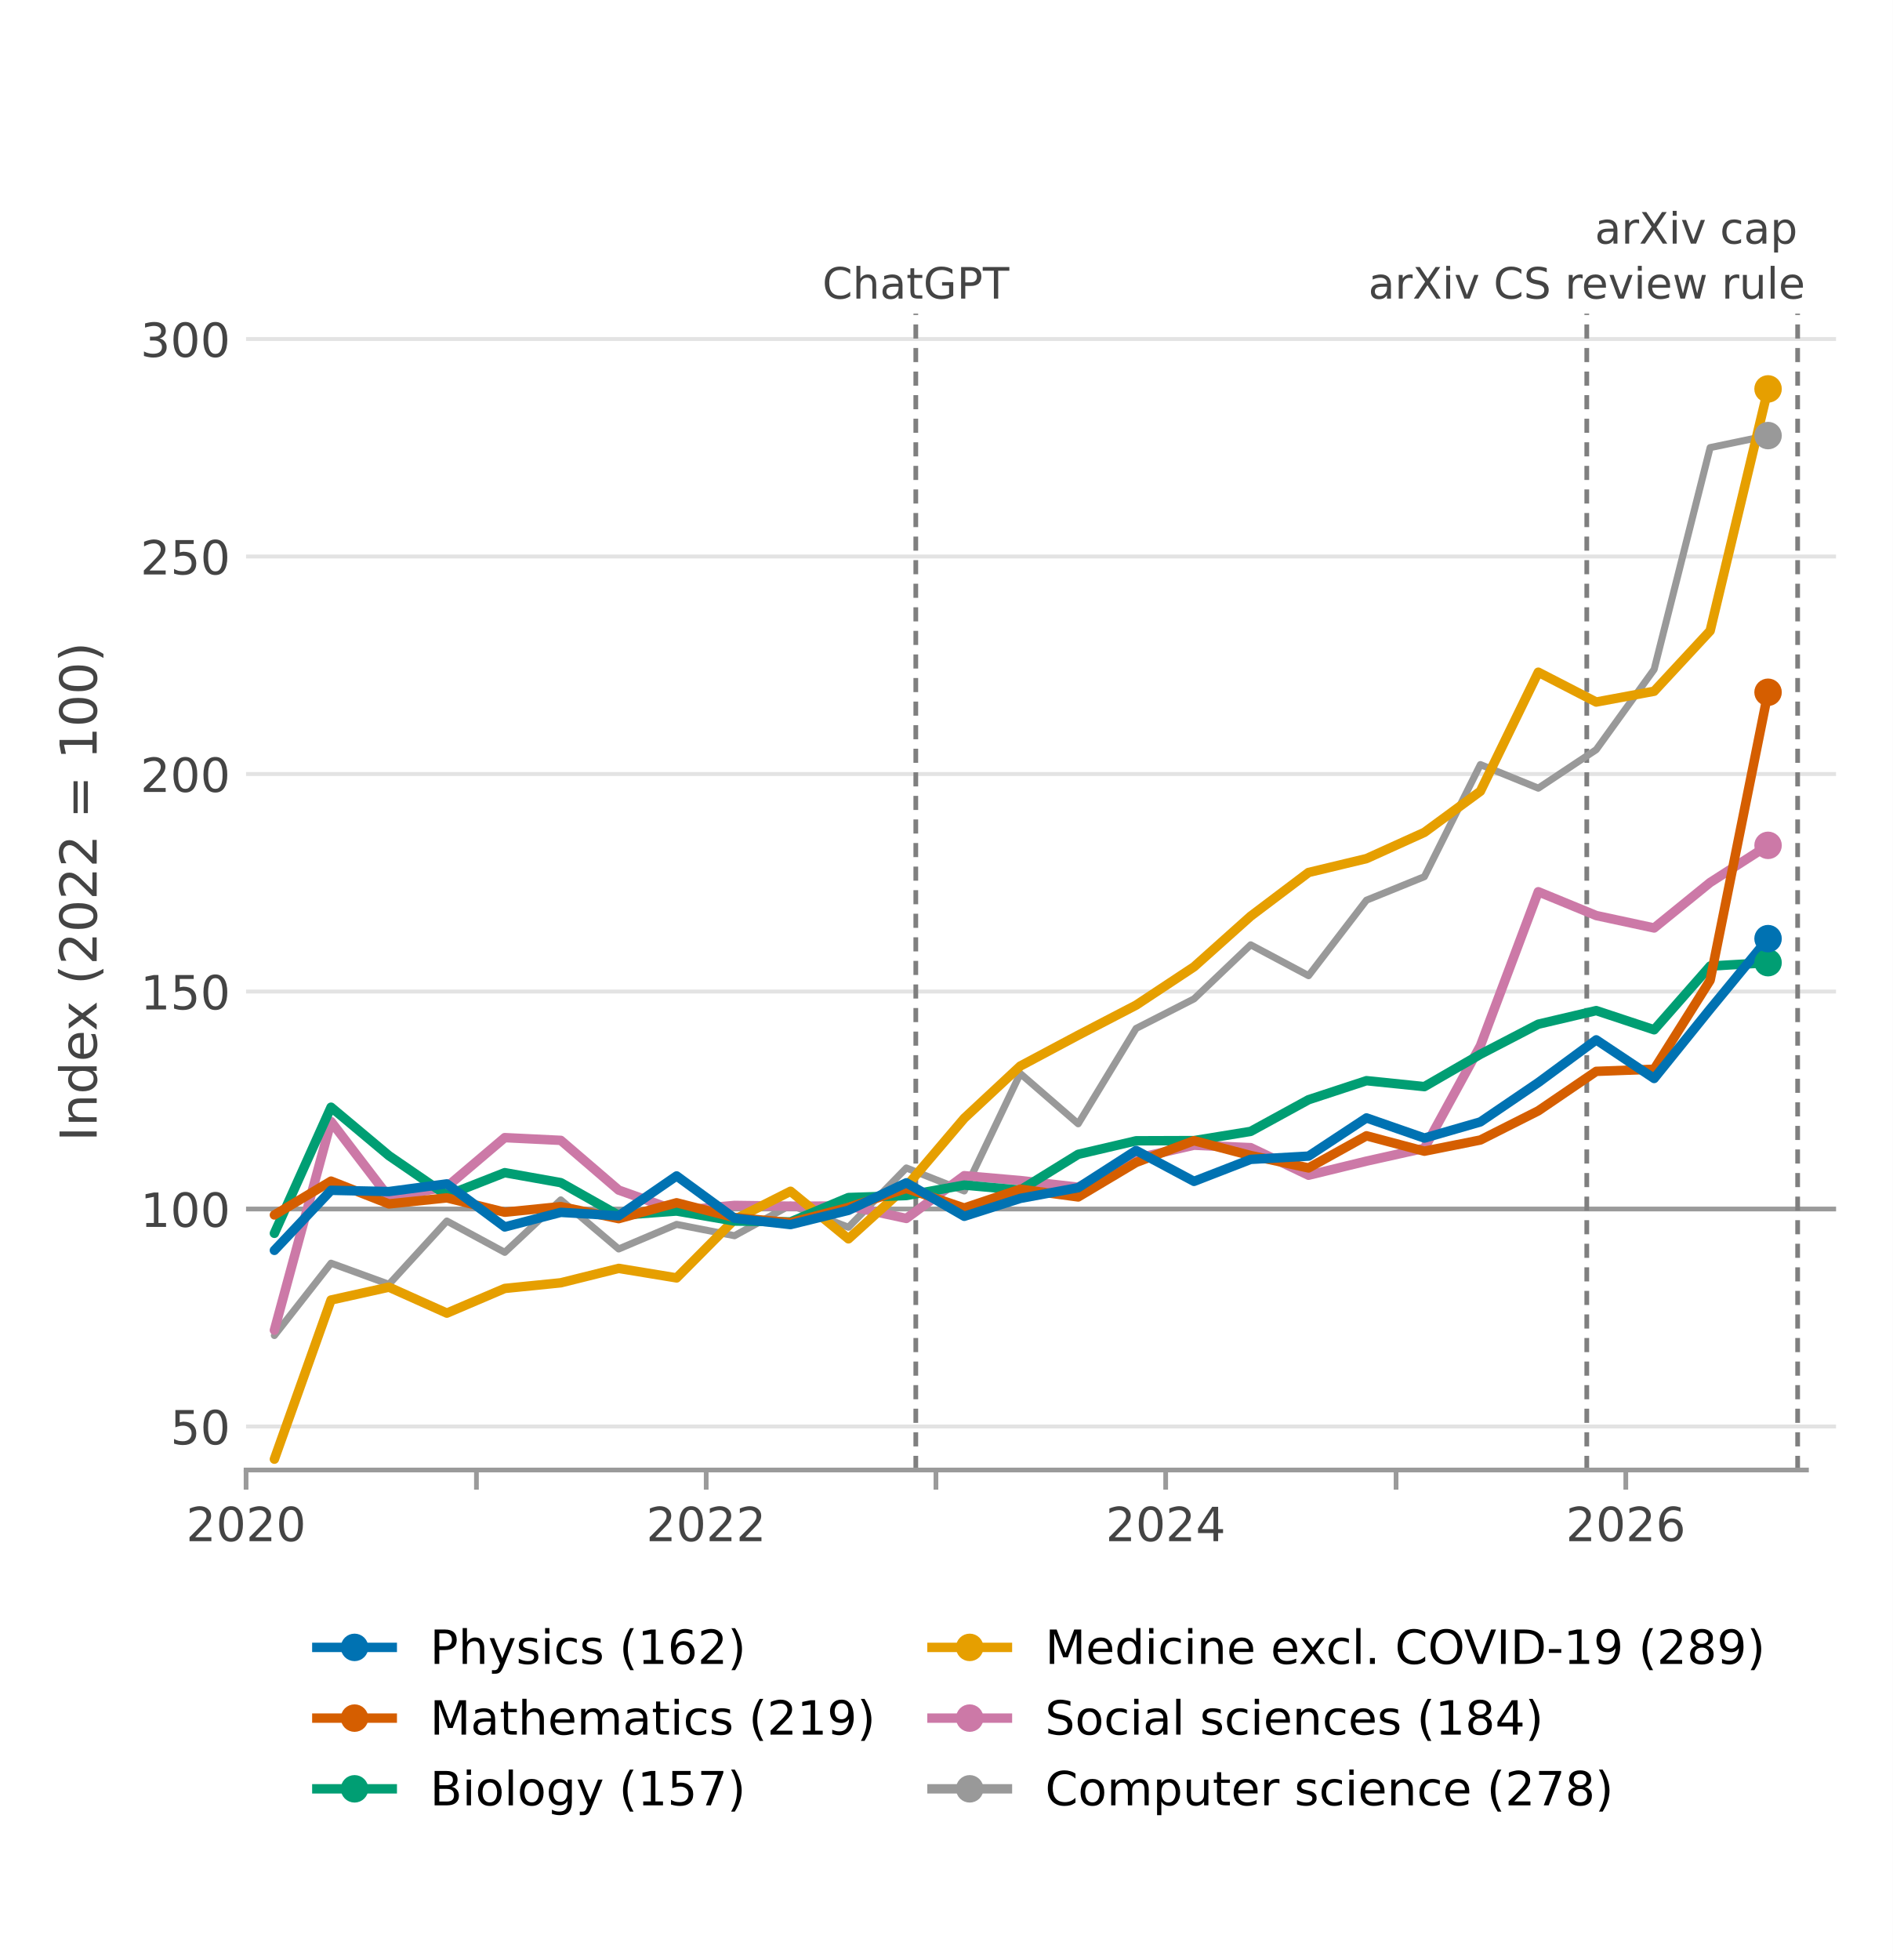
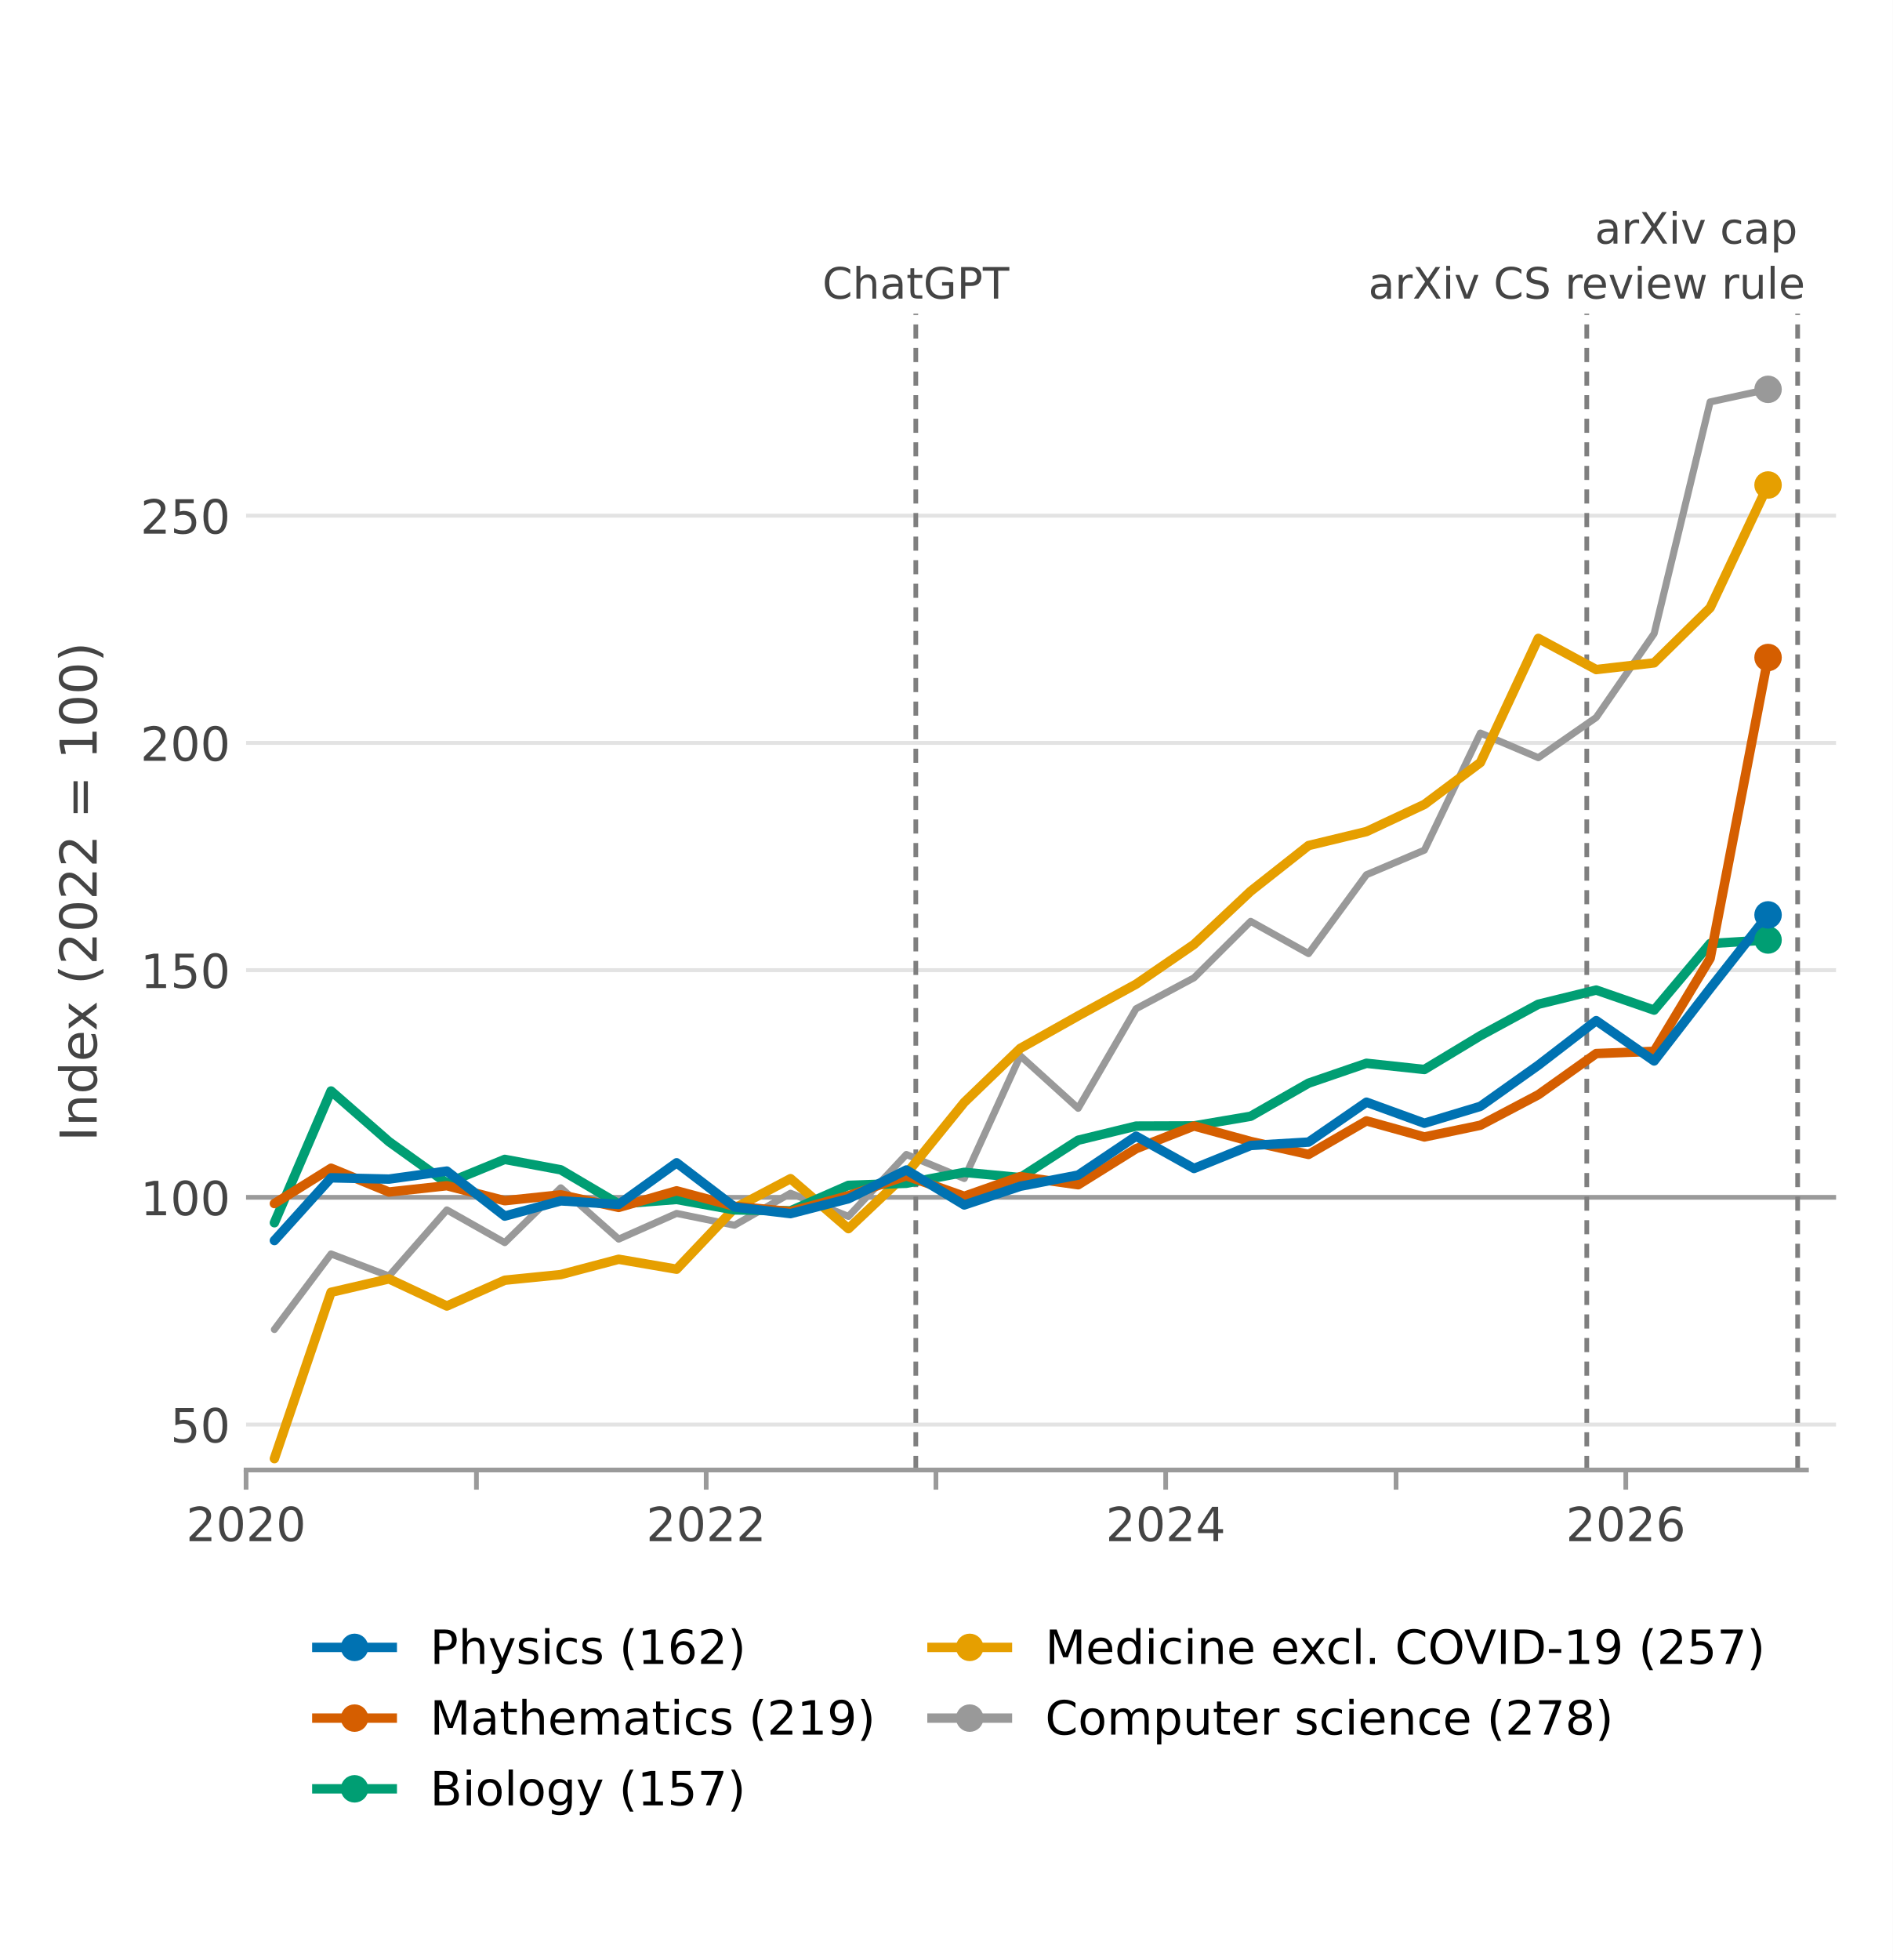
<svg xmlns="http://www.w3.org/2000/svg" xmlns:xlink="http://www.w3.org/1999/xlink" width="240.945pt" height="249.449pt" viewBox="0 0 240.945 249.449" version="1.1">
  <defs>
    <style type="text/css">*{stroke-linejoin: round; stroke-linecap: butt}</style>
  </defs>
  <g id="figure_1">
    <g id="patch_1">
      <path d="M 0 249.449  L 240.945 249.449  L 240.945 0  L 0 0  z " style="fill: #ffffff" />
    </g>
    <g id="axes_1">
      <g id="patch_2">
        <path d="M 31.323 187.087  L 233.717 187.087  L 233.717 39.912  L 31.323 39.912  z " style="fill: #ffffff" />
      </g>
      <g id="matplotlib.axis_1">
        <g id="xtick_1">
          <g id="line2d_1">
            <defs>
-               <path id="mcc91f62df5" d="M 0 0  L 0 2.5  " style="stroke: #9a9a9a; stroke-width: 0.6" />
+               <path id="m6c38c28e8c" d="M 0 0  L 0 2.5  " style="stroke: #9a9a9a; stroke-width: 0.6" />
            </defs>
            <g>
-               <use xlink:href="#mcc91f62df5" x="31.323" y="187.087" style="fill: #9a9a9a; stroke: #9a9a9a; stroke-width: 0.6" />
+               <use xlink:href="#m6c38c28e8c" x="31.323" y="187.087" style="fill: #9a9a9a; stroke: #9a9a9a; stroke-width: 0.6" />
            </g>
          </g>
          <g id="text_1">
            <text style="font-size: 6px; font-family: 'DejaVu Sans'; text-anchor: middle; fill: #444444" x="31.323" y="196.145" transform="rotate(-0 31.32284 196.1452)">2020</text>
          </g>
        </g>
        <g id="xtick_2">
          <g id="line2d_2">
            <g>
-               <use xlink:href="#mcc91f62df5" x="60.648" y="187.087" style="fill: #9a9a9a; stroke: #9a9a9a; stroke-width: 0.6" />
+               <use xlink:href="#m6c38c28e8c" x="60.648" y="187.087" style="fill: #9a9a9a; stroke: #9a9a9a; stroke-width: 0.6" />
            </g>
          </g>
        </g>
        <g id="xtick_3">
          <g id="line2d_3">
            <g>
-               <use xlink:href="#mcc91f62df5" x="89.894" y="187.087" style="fill: #9a9a9a; stroke: #9a9a9a; stroke-width: 0.6" />
+               <use xlink:href="#m6c38c28e8c" x="89.894" y="187.087" style="fill: #9a9a9a; stroke: #9a9a9a; stroke-width: 0.6" />
            </g>
          </g>
          <g id="text_2">
            <text style="font-size: 6px; font-family: 'DejaVu Sans'; text-anchor: middle; fill: #444444" x="89.894" y="196.145" transform="rotate(-0 89.89362 196.1452)">2022</text>
          </g>
        </g>
        <g id="xtick_4">
          <g id="line2d_4">
            <g>
-               <use xlink:href="#mcc91f62df5" x="119.139" y="187.087" style="fill: #9a9a9a; stroke: #9a9a9a; stroke-width: 0.6" />
+               <use xlink:href="#m6c38c28e8c" x="119.139" y="187.087" style="fill: #9a9a9a; stroke: #9a9a9a; stroke-width: 0.6" />
            </g>
          </g>
        </g>
        <g id="xtick_5">
          <g id="line2d_5">
            <g>
-               <use xlink:href="#mcc91f62df5" x="148.384" y="187.087" style="fill: #9a9a9a; stroke: #9a9a9a; stroke-width: 0.6" />
+               <use xlink:href="#m6c38c28e8c" x="148.384" y="187.087" style="fill: #9a9a9a; stroke: #9a9a9a; stroke-width: 0.6" />
            </g>
          </g>
          <g id="text_3">
            <text style="font-size: 6px; font-family: 'DejaVu Sans'; text-anchor: middle; fill: #444444" x="148.384" y="196.145" transform="rotate(-0 148.3843 196.1452)">2024</text>
          </g>
        </g>
        <g id="xtick_6">
          <g id="line2d_6">
            <g>
-               <use xlink:href="#mcc91f62df5" x="177.71" y="187.087" style="fill: #9a9a9a; stroke: #9a9a9a; stroke-width: 0.6" />
+               <use xlink:href="#m6c38c28e8c" x="177.71" y="187.087" style="fill: #9a9a9a; stroke: #9a9a9a; stroke-width: 0.6" />
            </g>
          </g>
        </g>
        <g id="xtick_7">
          <g id="line2d_7">
            <g>
-               <use xlink:href="#mcc91f62df5" x="206.955" y="187.087" style="fill: #9a9a9a; stroke: #9a9a9a; stroke-width: 0.6" />
+               <use xlink:href="#m6c38c28e8c" x="206.955" y="187.087" style="fill: #9a9a9a; stroke: #9a9a9a; stroke-width: 0.6" />
            </g>
          </g>
          <g id="text_4">
            <text style="font-size: 6px; font-family: 'DejaVu Sans'; text-anchor: middle; fill: #444444" x="206.955" y="196.145" transform="rotate(-0 206.9551 196.1452)">2026</text>
          </g>
        </g>
      </g>
      <g id="matplotlib.axis_2">
        <g id="ytick_1">
          <g id="line2d_8">
-             <path d="M 31.323 181.551  L 233.717 181.551  " clip-path="url(#p75d1002011)" style="fill: none; stroke: #e3e3e3; stroke-width: 0.5; stroke-linecap: square" />
+             <path d="M 31.323 181.303  L 233.717 181.303  " clip-path="url(#p702435b8fb)" style="fill: none; stroke: #e3e3e3; stroke-width: 0.5; stroke-linecap: square" />
          </g>
          <g id="line2d_9" />
          <g id="text_5">
-             <text style="font-size: 6px; font-family: 'DejaVu Sans'; text-anchor: end; fill: #444444" x="29.323" y="183.83" transform="rotate(-0 29.32284 183.8298)">50</text>
+             <text style="font-size: 6px; font-family: 'DejaVu Sans'; text-anchor: end; fill: #444444" x="29.323" y="183.582" transform="rotate(-0 29.32284 183.5824)">50</text>
          </g>
        </g>
        <g id="ytick_2">
          <g id="line2d_10">
-             <path d="M 31.323 153.87  L 233.717 153.87  " clip-path="url(#p75d1002011)" style="fill: none; stroke: #e3e3e3; stroke-width: 0.5; stroke-linecap: square" />
+             <path d="M 31.323 152.385  L 233.717 152.385  " clip-path="url(#p702435b8fb)" style="fill: none; stroke: #e3e3e3; stroke-width: 0.5; stroke-linecap: square" />
          </g>
          <g id="line2d_11" />
          <g id="text_6">
-             <text style="font-size: 6px; font-family: 'DejaVu Sans'; text-anchor: end; fill: #444444" x="29.323" y="156.149" transform="rotate(-0 29.32284 156.1494)">100</text>
+             <text style="font-size: 6px; font-family: 'DejaVu Sans'; text-anchor: end; fill: #444444" x="29.323" y="154.665" transform="rotate(-0 29.32284 154.6647)">100</text>
          </g>
        </g>
        <g id="ytick_3">
          <g id="line2d_12">
-             <path d="M 31.323 126.19  L 233.717 126.19  " clip-path="url(#p75d1002011)" style="fill: none; stroke: #e3e3e3; stroke-width: 0.5; stroke-linecap: square" />
+             <path d="M 31.323 123.468  L 233.717 123.468  " clip-path="url(#p702435b8fb)" style="fill: none; stroke: #e3e3e3; stroke-width: 0.5; stroke-linecap: square" />
          </g>
          <g id="line2d_13" />
          <g id="text_7">
-             <text style="font-size: 6px; font-family: 'DejaVu Sans'; text-anchor: end; fill: #444444" x="29.323" y="128.469" transform="rotate(-0 29.32284 128.469)">150</text>
+             <text style="font-size: 6px; font-family: 'DejaVu Sans'; text-anchor: end; fill: #444444" x="29.323" y="125.747" transform="rotate(-0 29.32284 125.747)">150</text>
          </g>
        </g>
        <g id="ytick_4">
          <g id="line2d_14">
-             <path d="M 31.323 98.509  L 233.717 98.509  " clip-path="url(#p75d1002011)" style="fill: none; stroke: #e3e3e3; stroke-width: 0.5; stroke-linecap: square" />
+             <path d="M 31.323 94.55  L 233.717 94.55  " clip-path="url(#p702435b8fb)" style="fill: none; stroke: #e3e3e3; stroke-width: 0.5; stroke-linecap: square" />
          </g>
          <g id="line2d_15" />
          <g id="text_8">
-             <text style="font-size: 6px; font-family: 'DejaVu Sans'; text-anchor: end; fill: #444444" x="29.323" y="100.789" transform="rotate(-0 29.32284 100.7885)">200</text>
+             <text style="font-size: 6px; font-family: 'DejaVu Sans'; text-anchor: end; fill: #444444" x="29.323" y="96.829" transform="rotate(-0 29.32284 96.82933)">200</text>
          </g>
        </g>
        <g id="ytick_5">
          <g id="line2d_16">
-             <path d="M 31.323 70.829  L 233.717 70.829  " clip-path="url(#p75d1002011)" style="fill: none; stroke: #e3e3e3; stroke-width: 0.5; stroke-linecap: square" />
+             <path d="M 31.323 65.632  L 233.717 65.632  " clip-path="url(#p702435b8fb)" style="fill: none; stroke: #e3e3e3; stroke-width: 0.5; stroke-linecap: square" />
          </g>
          <g id="line2d_17" />
          <g id="text_9">
-             <text style="font-size: 6px; font-family: 'DejaVu Sans'; text-anchor: end; fill: #444444" x="29.323" y="73.108" transform="rotate(-0 29.32284 73.10812)">250</text>
-           </g>
-         </g>
-         <g id="ytick_6">
-           <g id="line2d_18">
-             <path d="M 31.323 43.148  L 233.717 43.148  " clip-path="url(#p75d1002011)" style="fill: none; stroke: #e3e3e3; stroke-width: 0.5; stroke-linecap: square" />
-           </g>
-           <g id="line2d_19" />
-           <g id="text_10">
-             <text style="font-size: 6px; font-family: 'DejaVu Sans'; text-anchor: end; fill: #444444" x="29.323" y="45.428" transform="rotate(-0 29.32284 45.42769)">300</text>
-           </g>
-         </g>
-         <g id="text_11">
+             <text style="font-size: 6px; font-family: 'DejaVu Sans'; text-anchor: end; fill: #444444" x="29.323" y="67.912" transform="rotate(-0 29.32284 67.91165)">250</text>
+           </g>
+         </g>
+         <g id="text_10">
          <text style="font-size: 6.5px; font-family: 'DejaVu Sans'; text-anchor: middle; fill: #444444" x="12.309" y="113.499" transform="rotate(-90 12.30881 113.4992)">Index (2022 = 100)</text>
        </g>
      </g>
+       <g id="line2d_18">
+         <path d="M 31.323 152.385  L 233.717 152.385  " clip-path="url(#p702435b8fb)" style="fill: none; stroke: #9a9a9a; stroke-width: 0.6; stroke-linecap: square" />
+       </g>
+       <g id="line2d_19">
+         <path d="M 116.575 187.087  L 116.575 39.912  " clip-path="url(#p702435b8fb)" style="fill: none; stroke-dasharray: 1.8,1.2; stroke-dashoffset: 0; stroke: #7f7f7f; stroke-width: 0.6" />
+       </g>
      <g id="line2d_20">
-         <path d="M 31.323 153.87  L 233.717 153.87  " clip-path="url(#p75d1002011)" style="fill: none; stroke: #9a9a9a; stroke-width: 0.6; stroke-linecap: square" />
+         <path d="M 201.987 187.087  L 201.987 39.912  " clip-path="url(#p702435b8fb)" style="fill: none; stroke-dasharray: 1.8,1.2; stroke-dashoffset: 0; stroke: #7f7f7f; stroke-width: 0.6" />
      </g>
      <g id="line2d_21">
-         <path d="M 116.575 187.087  L 116.575 39.912  " clip-path="url(#p75d1002011)" style="fill: none; stroke-dasharray: 1.8,1.2; stroke-dashoffset: 0; stroke: #7f7f7f; stroke-width: 0.6" />
-       </g>
-       <g id="line2d_22">
-         <path d="M 201.987 187.087  L 201.987 39.912  " clip-path="url(#p75d1002011)" style="fill: none; stroke-dasharray: 1.8,1.2; stroke-dashoffset: 0; stroke: #7f7f7f; stroke-width: 0.6" />
-       </g>
-       <g id="line2d_23">
-         <path d="M 228.829 187.087  L 228.829 39.912  " clip-path="url(#p75d1002011)" style="fill: none; stroke-dasharray: 1.8,1.2; stroke-dashoffset: 0; stroke: #7f7f7f; stroke-width: 0.6" />
+         <path d="M 228.829 187.087  L 228.829 39.912  " clip-path="url(#p702435b8fb)" style="fill: none; stroke-dasharray: 1.8,1.2; stroke-dashoffset: 0; stroke: #7f7f7f; stroke-width: 0.6" />
      </g>
      <g id="patch_3">
        <path d="M 31.323 187.087  L 229.951 187.087  " style="fill: none; stroke: #9a9a9a; stroke-width: 0.6; stroke-linejoin: miter; stroke-linecap: square" />
      </g>
+       <g id="line2d_22">
+         <path d="M 34.928 169.204  L 42.14 159.591  L 49.511 162.397  L 56.882 153.986  L 64.254 158.149  L 71.385 151.174  L 78.756 157.7  L 86.128 154.432  L 93.499 155.937  L 100.63 151.864  L 108.002 154.812  L 115.373 146.929  L 122.745 149.986  L 129.876 134.376  L 137.247 141.053  L 144.618 128.381  L 151.99 124.446  L 159.201 117.26  L 166.572 121.363  L 173.944 111.325  L 181.315 108.199  L 188.446 93.296  L 195.818 96.432  L 203.189 91.312  L 210.561 80.64  L 217.692 51.15  L 225.063 49.552  " clip-path="url(#p702435b8fb)" style="fill: none; stroke: #999999; stroke-width: 0.9; stroke-linecap: round" />
+       </g>
+       <g id="line2d_23">
+         <path d="M 34.928 185.637  L 42.14 164.472  L 49.511 162.763  L 56.882 166.216  L 64.254 162.934  L 71.385 162.216  L 78.756 160.267  L 86.128 161.532  L 93.499 153.77  L 100.63 150.009  L 108.002 156.369  L 115.373 149.394  L 122.745 140.299  L 129.876 133.426  L 137.247 129.289  L 144.618 125.254  L 151.99 120.194  L 159.201 113.424  L 166.572 107.611  L 173.944 105.833  L 181.315 102.38  L 188.446 97.046  L 195.818 81.249  L 203.189 85.216  L 210.561 84.361  L 217.692 77.352  L 225.063 61.726  " clip-path="url(#p702435b8fb)" style="fill: none; stroke: #e69f00; stroke-width: 1.2; stroke-linecap: round" />
+       </g>
      <g id="line2d_24">
-         <path d="M 34.928 169.969  L 42.14 160.768  L 49.511 163.453  L 56.882 155.403  L 64.254 159.387  L 71.385 152.71  L 78.756 158.957  L 86.128 155.829  L 93.499 157.27  L 100.63 153.371  L 108.002 156.192  L 115.373 148.647  L 122.745 151.573  L 129.876 136.631  L 137.247 143.023  L 144.618 130.893  L 151.99 127.127  L 159.201 120.248  L 166.572 124.175  L 173.944 114.567  L 181.315 111.575  L 188.446 97.309  L 195.818 100.31  L 203.189 95.41  L 210.561 85.194  L 217.692 56.966  L 225.063 55.436  " clip-path="url(#p75d1002011)" style="fill: none; stroke: #999999; stroke-width: 0.9; stroke-linecap: round" />
+         <path d="M 34.928 155.618  L 42.14 138.851  L 49.511 145.296  L 56.882 150.577  L 64.254 147.555  L 71.385 148.881  L 78.756 153.23  L 86.128 152.654  L 93.499 153.987  L 100.63 154.097  L 108.002 150.861  L 115.373 150.596  L 122.745 149.205  L 129.876 149.871  L 137.247 145.115  L 144.618 143.316  L 151.99 143.29  L 159.201 142.067  L 166.572 137.855  L 173.944 135.324  L 181.315 136.114  L 188.446 131.811  L 195.818 127.811  L 203.189 126.006  L 210.561 128.556  L 217.692 120.085  L 225.063 119.632  " clip-path="url(#p702435b8fb)" style="fill: none; stroke: #009e73; stroke-width: 1.2; stroke-linecap: round" />
      </g>
      <g id="line2d_25">
-         <path d="M 34.928 169.291  L 42.14 142.742  L 49.511 152.389  L 56.882 151.039  L 64.254 144.787  L 71.385 145.134  L 78.756 151.463  L 86.128 154.087  L 93.499 153.412  L 100.63 153.508  L 108.002 153.489  L 115.373 155.071  L 122.745 149.63  L 129.876 150.248  L 137.247 151.097  L 144.618 147.431  L 151.99 145.752  L 159.201 146.061  L 166.572 149.572  L 173.944 147.778  L 181.315 146.138  L 188.446 133.095  L 195.818 113.491  L 203.189 116.521  L 210.561 118.103  L 217.692 112.314  L 225.063 107.587  " clip-path="url(#p75d1002011)" style="fill: none; stroke: #cc79a7; stroke-width: 1.2; stroke-linecap: round" />
+         <path d="M 34.928 153.178  L 42.14 148.678  L 49.511 151.708  L 56.882 150.904  L 64.254 152.815  L 71.385 152.065  L 78.756 153.668  L 86.128 151.557  L 93.499 153.522  L 100.63 154.194  L 108.002 152.174  L 115.373 149.652  L 122.745 152.252  L 129.876 149.749  L 137.247 150.783  L 144.618 146.192  L 151.99 143.302  L 159.201 145.273  L 166.572 146.924  L 173.944 142.654  L 181.315 144.699  L 188.446 143.211  L 195.818 139.328  L 203.189 134.085  L 210.561 133.8  L 217.692 121.971  L 225.063 83.682  " clip-path="url(#p702435b8fb)" style="fill: none; stroke: #d55e00; stroke-width: 1.2; stroke-linecap: round" />
      </g>
      <g id="line2d_26">
-         <path d="M 34.928 185.706  L 42.14 165.453  L 49.511 163.817  L 56.882 167.121  L 64.254 163.98  L 71.385 163.261  L 78.756 161.428  L 86.128 162.639  L 93.499 155.212  L 100.63 151.612  L 108.002 157.666  L 115.373 150.991  L 122.745 142.32  L 129.876 135.678  L 137.247 131.752  L 144.618 127.924  L 151.99 123.049  L 159.201 116.603  L 166.572 111.041  L 173.944 109.274  L 181.315 105.937  L 188.446 100.701  L 195.818 85.552  L 203.189 89.348  L 210.561 87.974  L 217.692 80.285  L 225.063 49.496  " clip-path="url(#p75d1002011)" style="fill: none; stroke: #e69f00; stroke-width: 1.2; stroke-linecap: round" />
+         <path d="M 34.928 157.884  L 42.14 149.899  L 49.511 150.064  L 56.882 149.044  L 64.254 154.771  L 71.385 152.833  L 78.756 153.284  L 86.128 147.988  L 93.499 153.617  L 100.63 154.458  L 108.002 152.564  L 115.373 148.903  L 122.745 153.354  L 129.876 150.976  L 137.247 149.552  L 144.618 144.602  L 151.99 148.711  L 159.201 145.787  L 166.572 145.353  L 173.944 140.275  L 181.315 142.954  L 188.446 140.804  L 195.818 135.571  L 203.189 129.895  L 210.561 135.029  L 217.692 125.8  L 225.063 116.439  " clip-path="url(#p702435b8fb)" style="fill: none; stroke: #0072b2; stroke-width: 1.2; stroke-linecap: round" />
+       </g>
+       <g id="text_11">
+         <text style="font-size: 5.5px; font-family: 'DejaVu Sans'; text-anchor: middle; fill: #444444" x="116.575" y="38.002" transform="rotate(-0 116.575 38.00182)">ChatGPT</text>
+       </g>
+       <g id="text_12">
+         <text style="font-size: 5.5px; font-family: 'DejaVu Sans'; text-anchor: middle; fill: #444444" x="201.987" y="38.002" transform="rotate(-0 201.9874 38.00182)">arXiv CS review rule</text>
+       </g>
+       <g id="text_13">
+         <text style="font-size: 5.5px; font-family: 'DejaVu Sans'; text-anchor: end; fill: #444444" x="228.829" y="31.002" transform="rotate(-0 228.829 31.00182)">arXiv cap</text>
      </g>
      <g id="line2d_27">
-         <path d="M 34.928 156.964  L 42.14 140.915  L 49.511 147.084  L 56.882 152.139  L 64.254 149.246  L 71.385 150.516  L 78.756 154.678  L 86.128 154.127  L 93.499 155.403  L 100.63 155.508  L 108.002 152.411  L 115.373 152.157  L 122.745 150.826  L 129.876 151.464  L 137.247 146.911  L 144.618 145.189  L 151.99 145.164  L 159.201 143.993  L 166.572 139.961  L 173.944 137.539  L 181.315 138.295  L 188.446 134.176  L 195.818 130.348  L 203.189 128.619  L 210.561 131.06  L 217.692 122.952  L 225.063 122.518  " clip-path="url(#p75d1002011)" style="fill: none; stroke: #009e73; stroke-width: 1.2; stroke-linecap: round" />
+         <defs>
+           <path id="m95f668baa8" d="M 0 1.25  C 0.332 1.25 0.649 1.118 0.884 0.884  C 1.118 0.649 1.25 0.332 1.25 0  C 1.25 -0.332 1.118 -0.649 0.884 -0.884  C 0.649 -1.118 0.332 -1.25 0 -1.25  C -0.332 -1.25 -0.649 -1.118 -0.884 -0.884  C -1.118 -0.649 -1.25 -0.332 -1.25 0  C -1.25 0.332 -1.118 0.649 -0.884 0.884  C -0.649 1.118 -0.332 1.25 0 1.25  z " style="stroke: #999999" />
+         </defs>
+         <g clip-path="url(#p702435b8fb)">
+           <use xlink:href="#m95f668baa8" x="225.063" y="49.552" style="fill: #999999; stroke: #999999" />
+         </g>
      </g>
      <g id="line2d_28">
-         <path d="M 34.928 154.628  L 42.14 150.321  L 49.511 153.222  L 56.882 152.452  L 64.254 154.281  L 71.385 153.563  L 78.756 155.097  L 86.128 153.077  L 93.499 154.958  L 100.63 155.601  L 108.002 153.667  L 115.373 151.253  L 122.745 153.743  L 129.876 151.346  L 137.247 152.336  L 144.618 147.942  L 151.99 145.175  L 159.201 147.062  L 166.572 148.643  L 173.944 144.555  L 181.315 146.512  L 188.446 145.088  L 195.818 141.372  L 203.189 136.352  L 210.561 136.08  L 217.692 124.757  L 225.063 88.106  " clip-path="url(#p75d1002011)" style="fill: none; stroke: #d55e00; stroke-width: 1.2; stroke-linecap: round" />
+         <defs>
+           <path id="m9a18258ad0" d="M 0 1.25  C 0.332 1.25 0.649 1.118 0.884 0.884  C 1.118 0.649 1.25 0.332 1.25 0  C 1.25 -0.332 1.118 -0.649 0.884 -0.884  C 0.649 -1.118 0.332 -1.25 0 -1.25  C -0.332 -1.25 -0.649 -1.118 -0.884 -0.884  C -1.118 -0.649 -1.25 -0.332 -1.25 0  C -1.25 0.332 -1.118 0.649 -0.884 0.884  C -0.649 1.118 -0.332 1.25 0 1.25  z " style="stroke: #e69f00" />
+         </defs>
+         <g clip-path="url(#p702435b8fb)">
+           <use xlink:href="#m9a18258ad0" x="225.063" y="61.726" style="fill: #e69f00; stroke: #e69f00" />
+         </g>
      </g>
      <g id="line2d_29">
-         <path d="M 34.928 159.133  L 42.14 151.49  L 49.511 151.648  L 56.882 150.672  L 64.254 156.154  L 71.385 154.298  L 78.756 154.73  L 86.128 149.66  L 93.499 155.049  L 100.63 155.854  L 108.002 154.041  L 115.373 150.536  L 122.745 154.798  L 129.876 152.521  L 137.247 151.158  L 144.618 146.42  L 151.99 150.353  L 159.201 147.554  L 166.572 147.138  L 173.944 142.278  L 181.315 144.842  L 188.446 142.784  L 195.818 137.775  L 203.189 132.342  L 210.561 137.257  L 217.692 128.422  L 225.063 119.461  " clip-path="url(#p75d1002011)" style="fill: none; stroke: #0072b2; stroke-width: 1.2; stroke-linecap: round" />
-       </g>
-       <g id="text_12">
-         <text style="font-size: 5.5px; font-family: 'DejaVu Sans'; text-anchor: middle; fill: #444444" x="116.575" y="38.002" transform="rotate(-0 116.575 38.00182)">ChatGPT</text>
-       </g>
-       <g id="text_13">
-         <text style="font-size: 5.5px; font-family: 'DejaVu Sans'; text-anchor: middle; fill: #444444" x="201.987" y="38.002" transform="rotate(-0 201.9874 38.00182)">arXiv CS review rule</text>
-       </g>
-       <g id="text_14">
-         <text style="font-size: 5.5px; font-family: 'DejaVu Sans'; text-anchor: end; fill: #444444" x="228.829" y="31.002" transform="rotate(-0 228.829 31.00182)">arXiv cap</text>
+         <defs>
+           <path id="m1aba59881a" d="M 0 1.25  C 0.332 1.25 0.649 1.118 0.884 0.884  C 1.118 0.649 1.25 0.332 1.25 0  C 1.25 -0.332 1.118 -0.649 0.884 -0.884  C 0.649 -1.118 0.332 -1.25 0 -1.25  C -0.332 -1.25 -0.649 -1.118 -0.884 -0.884  C -1.118 -0.649 -1.25 -0.332 -1.25 0  C -1.25 0.332 -1.118 0.649 -0.884 0.884  C -0.649 1.118 -0.332 1.25 0 1.25  z " style="stroke: #009e73" />
+         </defs>
+         <g clip-path="url(#p702435b8fb)">
+           <use xlink:href="#m1aba59881a" x="225.063" y="119.632" style="fill: #009e73; stroke: #009e73" />
+         </g>
      </g>
      <g id="line2d_30">
        <defs>
-           <path id="m065c8408ab" d="M 0 1.25  C 0.332 1.25 0.649 1.118 0.884 0.884  C 1.118 0.649 1.25 0.332 1.25 0  C 1.25 -0.332 1.118 -0.649 0.884 -0.884  C 0.649 -1.118 0.332 -1.25 0 -1.25  C -0.332 -1.25 -0.649 -1.118 -0.884 -0.884  C -1.118 -0.649 -1.25 -0.332 -1.25 0  C -1.25 0.332 -1.118 0.649 -0.884 0.884  C -0.649 1.118 -0.332 1.25 0 1.25  z " style="stroke: #999999" />
-         </defs>
-         <g clip-path="url(#p75d1002011)">
-           <use xlink:href="#m065c8408ab" x="225.063" y="55.436" style="fill: #999999; stroke: #999999" />
+           <path id="m03448dfd58" d="M 0 1.25  C 0.332 1.25 0.649 1.118 0.884 0.884  C 1.118 0.649 1.25 0.332 1.25 0  C 1.25 -0.332 1.118 -0.649 0.884 -0.884  C 0.649 -1.118 0.332 -1.25 0 -1.25  C -0.332 -1.25 -0.649 -1.118 -0.884 -0.884  C -1.118 -0.649 -1.25 -0.332 -1.25 0  C -1.25 0.332 -1.118 0.649 -0.884 0.884  C -0.649 1.118 -0.332 1.25 0 1.25  z " style="stroke: #d55e00" />
+         </defs>
+         <g clip-path="url(#p702435b8fb)">
+           <use xlink:href="#m03448dfd58" x="225.063" y="83.682" style="fill: #d55e00; stroke: #d55e00" />
        </g>
      </g>
      <g id="line2d_31">
        <defs>
-           <path id="m30d600963d" d="M 0 1.25  C 0.332 1.25 0.649 1.118 0.884 0.884  C 1.118 0.649 1.25 0.332 1.25 0  C 1.25 -0.332 1.118 -0.649 0.884 -0.884  C 0.649 -1.118 0.332 -1.25 0 -1.25  C -0.332 -1.25 -0.649 -1.118 -0.884 -0.884  C -1.118 -0.649 -1.25 -0.332 -1.25 0  C -1.25 0.332 -1.118 0.649 -0.884 0.884  C -0.649 1.118 -0.332 1.25 0 1.25  z " style="stroke: #cc79a7" />
-         </defs>
-         <g clip-path="url(#p75d1002011)">
-           <use xlink:href="#m30d600963d" x="225.063" y="107.587" style="fill: #cc79a7; stroke: #cc79a7" />
-         </g>
-       </g>
-       <g id="line2d_32">
-         <defs>
-           <path id="m47f51ad451" d="M 0 1.25  C 0.332 1.25 0.649 1.118 0.884 0.884  C 1.118 0.649 1.25 0.332 1.25 0  C 1.25 -0.332 1.118 -0.649 0.884 -0.884  C 0.649 -1.118 0.332 -1.25 0 -1.25  C -0.332 -1.25 -0.649 -1.118 -0.884 -0.884  C -1.118 -0.649 -1.25 -0.332 -1.25 0  C -1.25 0.332 -1.118 0.649 -0.884 0.884  C -0.649 1.118 -0.332 1.25 0 1.25  z " style="stroke: #e69f00" />
-         </defs>
-         <g clip-path="url(#p75d1002011)">
-           <use xlink:href="#m47f51ad451" x="225.063" y="49.496" style="fill: #e69f00; stroke: #e69f00" />
-         </g>
-       </g>
-       <g id="line2d_33">
-         <defs>
-           <path id="mf83c7a77f4" d="M 0 1.25  C 0.332 1.25 0.649 1.118 0.884 0.884  C 1.118 0.649 1.25 0.332 1.25 0  C 1.25 -0.332 1.118 -0.649 0.884 -0.884  C 0.649 -1.118 0.332 -1.25 0 -1.25  C -0.332 -1.25 -0.649 -1.118 -0.884 -0.884  C -1.118 -0.649 -1.25 -0.332 -1.25 0  C -1.25 0.332 -1.118 0.649 -0.884 0.884  C -0.649 1.118 -0.332 1.25 0 1.25  z " style="stroke: #009e73" />
-         </defs>
-         <g clip-path="url(#p75d1002011)">
-           <use xlink:href="#mf83c7a77f4" x="225.063" y="122.518" style="fill: #009e73; stroke: #009e73" />
-         </g>
-       </g>
-       <g id="line2d_34">
-         <defs>
-           <path id="m22f83c0bb8" d="M 0 1.25  C 0.332 1.25 0.649 1.118 0.884 0.884  C 1.118 0.649 1.25 0.332 1.25 0  C 1.25 -0.332 1.118 -0.649 0.884 -0.884  C 0.649 -1.118 0.332 -1.25 0 -1.25  C -0.332 -1.25 -0.649 -1.118 -0.884 -0.884  C -1.118 -0.649 -1.25 -0.332 -1.25 0  C -1.25 0.332 -1.118 0.649 -0.884 0.884  C -0.649 1.118 -0.332 1.25 0 1.25  z " style="stroke: #d55e00" />
-         </defs>
-         <g clip-path="url(#p75d1002011)">
-           <use xlink:href="#m22f83c0bb8" x="225.063" y="88.106" style="fill: #d55e00; stroke: #d55e00" />
-         </g>
-       </g>
-       <g id="line2d_35">
-         <defs>
-           <path id="m3822bf7066" d="M 0 1.25  C 0.332 1.25 0.649 1.118 0.884 0.884  C 1.118 0.649 1.25 0.332 1.25 0  C 1.25 -0.332 1.118 -0.649 0.884 -0.884  C 0.649 -1.118 0.332 -1.25 0 -1.25  C -0.332 -1.25 -0.649 -1.118 -0.884 -0.884  C -1.118 -0.649 -1.25 -0.332 -1.25 0  C -1.25 0.332 -1.118 0.649 -0.884 0.884  C -0.649 1.118 -0.332 1.25 0 1.25  z " style="stroke: #0072b2" />
-         </defs>
-         <g clip-path="url(#p75d1002011)">
-           <use xlink:href="#m3822bf7066" x="225.063" y="119.461" style="fill: #0072b2; stroke: #0072b2" />
+           <path id="m64af16bb1c" d="M 0 1.25  C 0.332 1.25 0.649 1.118 0.884 0.884  C 1.118 0.649 1.25 0.332 1.25 0  C 1.25 -0.332 1.118 -0.649 0.884 -0.884  C 0.649 -1.118 0.332 -1.25 0 -1.25  C -0.332 -1.25 -0.649 -1.118 -0.884 -0.884  C -1.118 -0.649 -1.25 -0.332 -1.25 0  C -1.25 0.332 -1.118 0.649 -0.884 0.884  C -0.649 1.118 -0.332 1.25 0 1.25  z " style="stroke: #0072b2" />
+         </defs>
+         <g clip-path="url(#p702435b8fb)">
+           <use xlink:href="#m64af16bb1c" x="225.063" y="116.439" style="fill: #0072b2; stroke: #0072b2" />
        </g>
      </g>
      <g id="legend_1">
+         <g id="line2d_32">
+           <path d="M 40.332 209.663  L 45.132 209.663  L 49.932 209.663  " style="fill: none; stroke: #0072b2; stroke-width: 1.2; stroke-linecap: square" />
+           <g>
+             <use xlink:href="#m64af16bb1c" x="45.132" y="209.663" style="fill: #0072b2; stroke: #0072b2" />
+           </g>
+         </g>
+         <g id="text_14">
+           <text style="font-size: 6px; font-family: 'DejaVu Sans'; text-anchor: start" x="54.732" y="211.763" transform="rotate(-0 54.7325 211.7632)">Physics (162)</text>
+         </g>
+         <g id="line2d_33">
+           <path d="M 40.332 218.664  L 45.132 218.664  L 49.932 218.664  " style="fill: none; stroke: #d55e00; stroke-width: 1.2; stroke-linecap: square" />
+           <g>
+             <use xlink:href="#m03448dfd58" x="45.132" y="218.664" style="fill: #d55e00; stroke: #d55e00" />
+           </g>
+         </g>
+         <g id="text_15">
+           <text style="font-size: 6px; font-family: 'DejaVu Sans'; text-anchor: start" x="54.732" y="220.764" transform="rotate(-0 54.7325 220.7636)">Mathematics (219)</text>
+         </g>
+         <g id="line2d_34">
+           <path d="M 40.332 227.664  L 45.132 227.664  L 49.932 227.664  " style="fill: none; stroke: #009e73; stroke-width: 1.2; stroke-linecap: square" />
+           <g>
+             <use xlink:href="#m1aba59881a" x="45.132" y="227.664" style="fill: #009e73; stroke: #009e73" />
+           </g>
+         </g>
+         <g id="text_16">
+           <text style="font-size: 6px; font-family: 'DejaVu Sans'; text-anchor: start" x="54.732" y="229.764" transform="rotate(-0 54.7325 229.7641)">Biology (157)</text>
+         </g>
+         <g id="line2d_35">
+           <path d="M 118.639 209.663  L 123.439 209.663  L 128.239 209.663  " style="fill: none; stroke: #e69f00; stroke-width: 1.2; stroke-linecap: square" />
+           <g>
+             <use xlink:href="#m9a18258ad0" x="123.439" y="209.663" style="fill: #e69f00; stroke: #e69f00" />
+           </g>
+         </g>
+         <g id="text_17">
+           <text style="font-size: 6px; font-family: 'DejaVu Sans'; text-anchor: start" x="133.039" y="211.763" transform="rotate(-0 133.0391 211.7632)">Medicine excl. COVID-19 (257)</text>
+         </g>
        <g id="line2d_36">
-           <path d="M 40.332 209.663  L 45.132 209.663  L 49.932 209.663  " style="fill: none; stroke: #0072b2; stroke-width: 1.2; stroke-linecap: square" />
-           <g>
-             <use xlink:href="#m3822bf7066" x="45.132" y="209.663" style="fill: #0072b2; stroke: #0072b2" />
-           </g>
-         </g>
-         <g id="text_15">
-           <text style="font-size: 6px; font-family: 'DejaVu Sans'; text-anchor: start" x="54.732" y="211.763" transform="rotate(-0 54.7325 211.7632)">Physics (162)</text>
-         </g>
-         <g id="line2d_37">
-           <path d="M 40.332 218.664  L 45.132 218.664  L 49.932 218.664  " style="fill: none; stroke: #d55e00; stroke-width: 1.2; stroke-linecap: square" />
-           <g>
-             <use xlink:href="#m22f83c0bb8" x="45.132" y="218.664" style="fill: #d55e00; stroke: #d55e00" />
-           </g>
-         </g>
-         <g id="text_16">
-           <text style="font-size: 6px; font-family: 'DejaVu Sans'; text-anchor: start" x="54.732" y="220.764" transform="rotate(-0 54.7325 220.7636)">Mathematics (219)</text>
-         </g>
-         <g id="line2d_38">
-           <path d="M 40.332 227.664  L 45.132 227.664  L 49.932 227.664  " style="fill: none; stroke: #009e73; stroke-width: 1.2; stroke-linecap: square" />
-           <g>
-             <use xlink:href="#mf83c7a77f4" x="45.132" y="227.664" style="fill: #009e73; stroke: #009e73" />
-           </g>
-         </g>
-         <g id="text_17">
-           <text style="font-size: 6px; font-family: 'DejaVu Sans'; text-anchor: start" x="54.732" y="229.764" transform="rotate(-0 54.7325 229.7641)">Biology (157)</text>
-         </g>
-         <g id="line2d_39">
-           <path d="M 118.639 209.663  L 123.439 209.663  L 128.239 209.663  " style="fill: none; stroke: #e69f00; stroke-width: 1.2; stroke-linecap: square" />
-           <g>
-             <use xlink:href="#m47f51ad451" x="123.439" y="209.663" style="fill: #e69f00; stroke: #e69f00" />
+           <path d="M 118.639 218.664  L 123.439 218.664  L 128.239 218.664  " style="fill: none; stroke: #999999; stroke-width: 1.2; stroke-linecap: square" />
+           <g>
+             <use xlink:href="#m95f668baa8" x="123.439" y="218.664" style="fill: #999999; stroke: #999999" />
          </g>
        </g>
        <g id="text_18">
-           <text style="font-size: 6px; font-family: 'DejaVu Sans'; text-anchor: start" x="133.039" y="211.763" transform="rotate(-0 133.0391 211.7632)">Medicine excl. COVID-19 (289)</text>
-         </g>
-         <g id="line2d_40">
-           <path d="M 118.639 218.664  L 123.439 218.664  L 128.239 218.664  " style="fill: none; stroke: #cc79a7; stroke-width: 1.2; stroke-linecap: square" />
-           <g>
-             <use xlink:href="#m30d600963d" x="123.439" y="218.664" style="fill: #cc79a7; stroke: #cc79a7" />
-           </g>
-         </g>
-         <g id="text_19">
-           <text style="font-size: 6px; font-family: 'DejaVu Sans'; text-anchor: start" x="133.039" y="220.764" transform="rotate(-0 133.0391 220.7636)">Social sciences (184)</text>
-         </g>
-         <g id="line2d_41">
-           <path d="M 118.639 227.664  L 123.439 227.664  L 128.239 227.664  " style="fill: none; stroke: #999999; stroke-width: 1.2; stroke-linecap: square" />
-           <g>
-             <use xlink:href="#m065c8408ab" x="123.439" y="227.664" style="fill: #999999; stroke: #999999" />
-           </g>
-         </g>
-         <g id="text_20">
-           <text style="font-size: 6px; font-family: 'DejaVu Sans'; text-anchor: start" x="133.039" y="229.764" transform="rotate(-0 133.0391 229.7641)">Computer science (278)</text>
+           <text style="font-size: 6px; font-family: 'DejaVu Sans'; text-anchor: start" x="133.039" y="220.764" transform="rotate(-0 133.0391 220.7636)">Computer science (278)</text>
        </g>
      </g>
    </g>
  </g>
  <defs>
-     <clipPath id="p75d1002011">
+     <clipPath id="p702435b8fb">
      <rect x="31.323" y="39.912" width="202.394" height="147.175" />
    </clipPath>
  </defs>
</svg>
